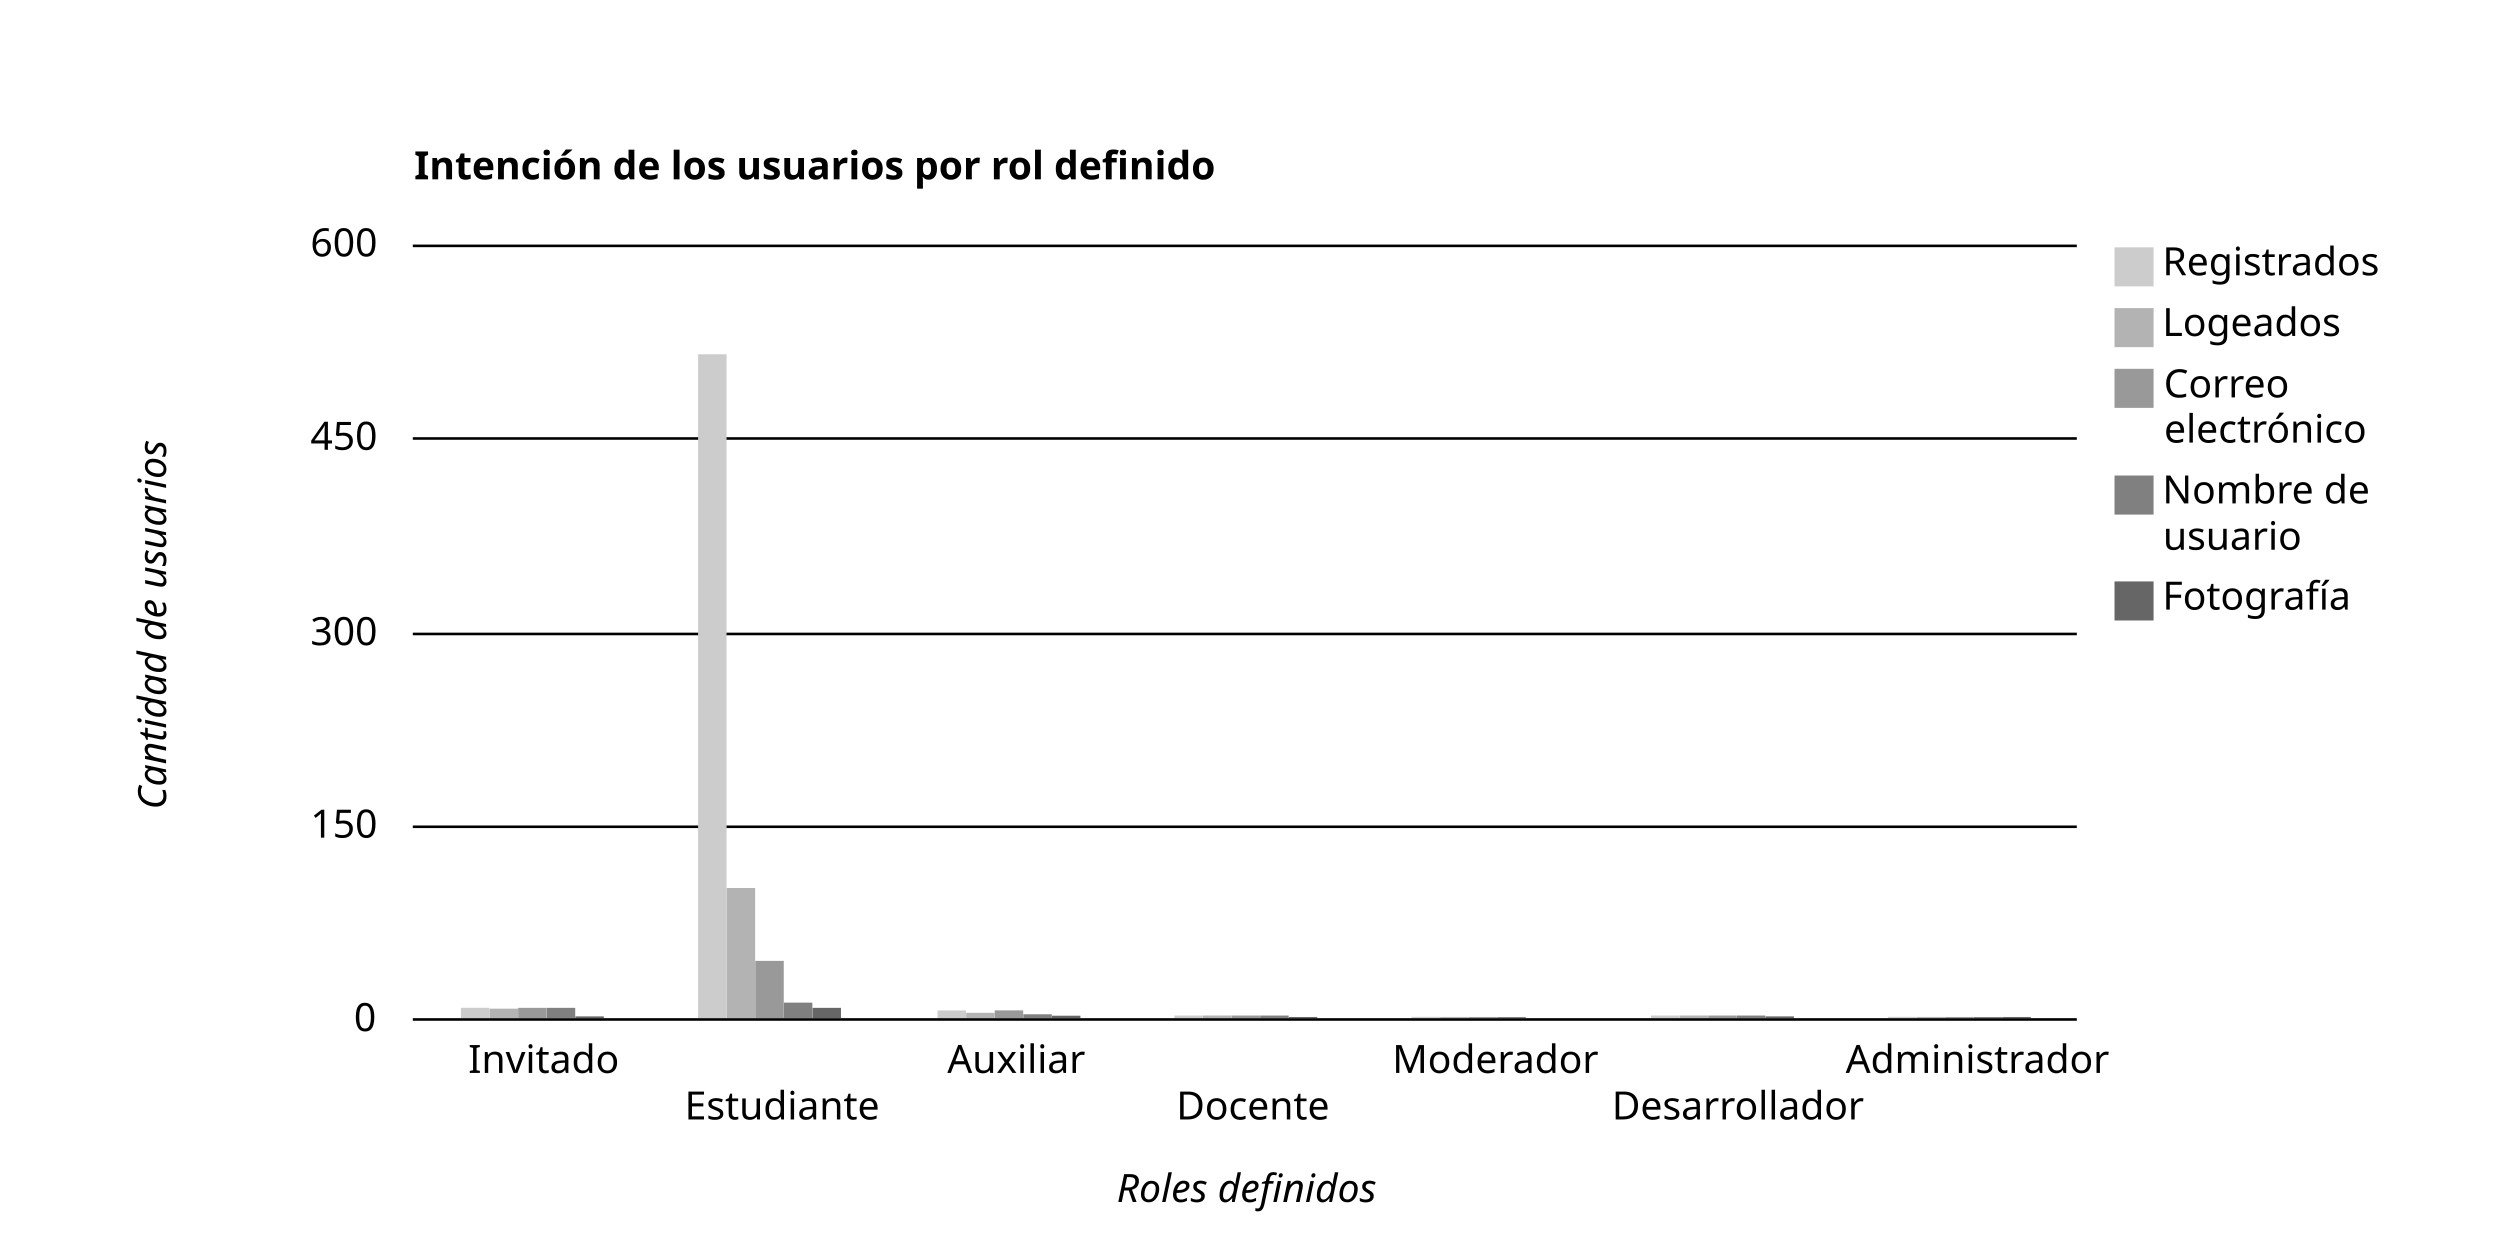
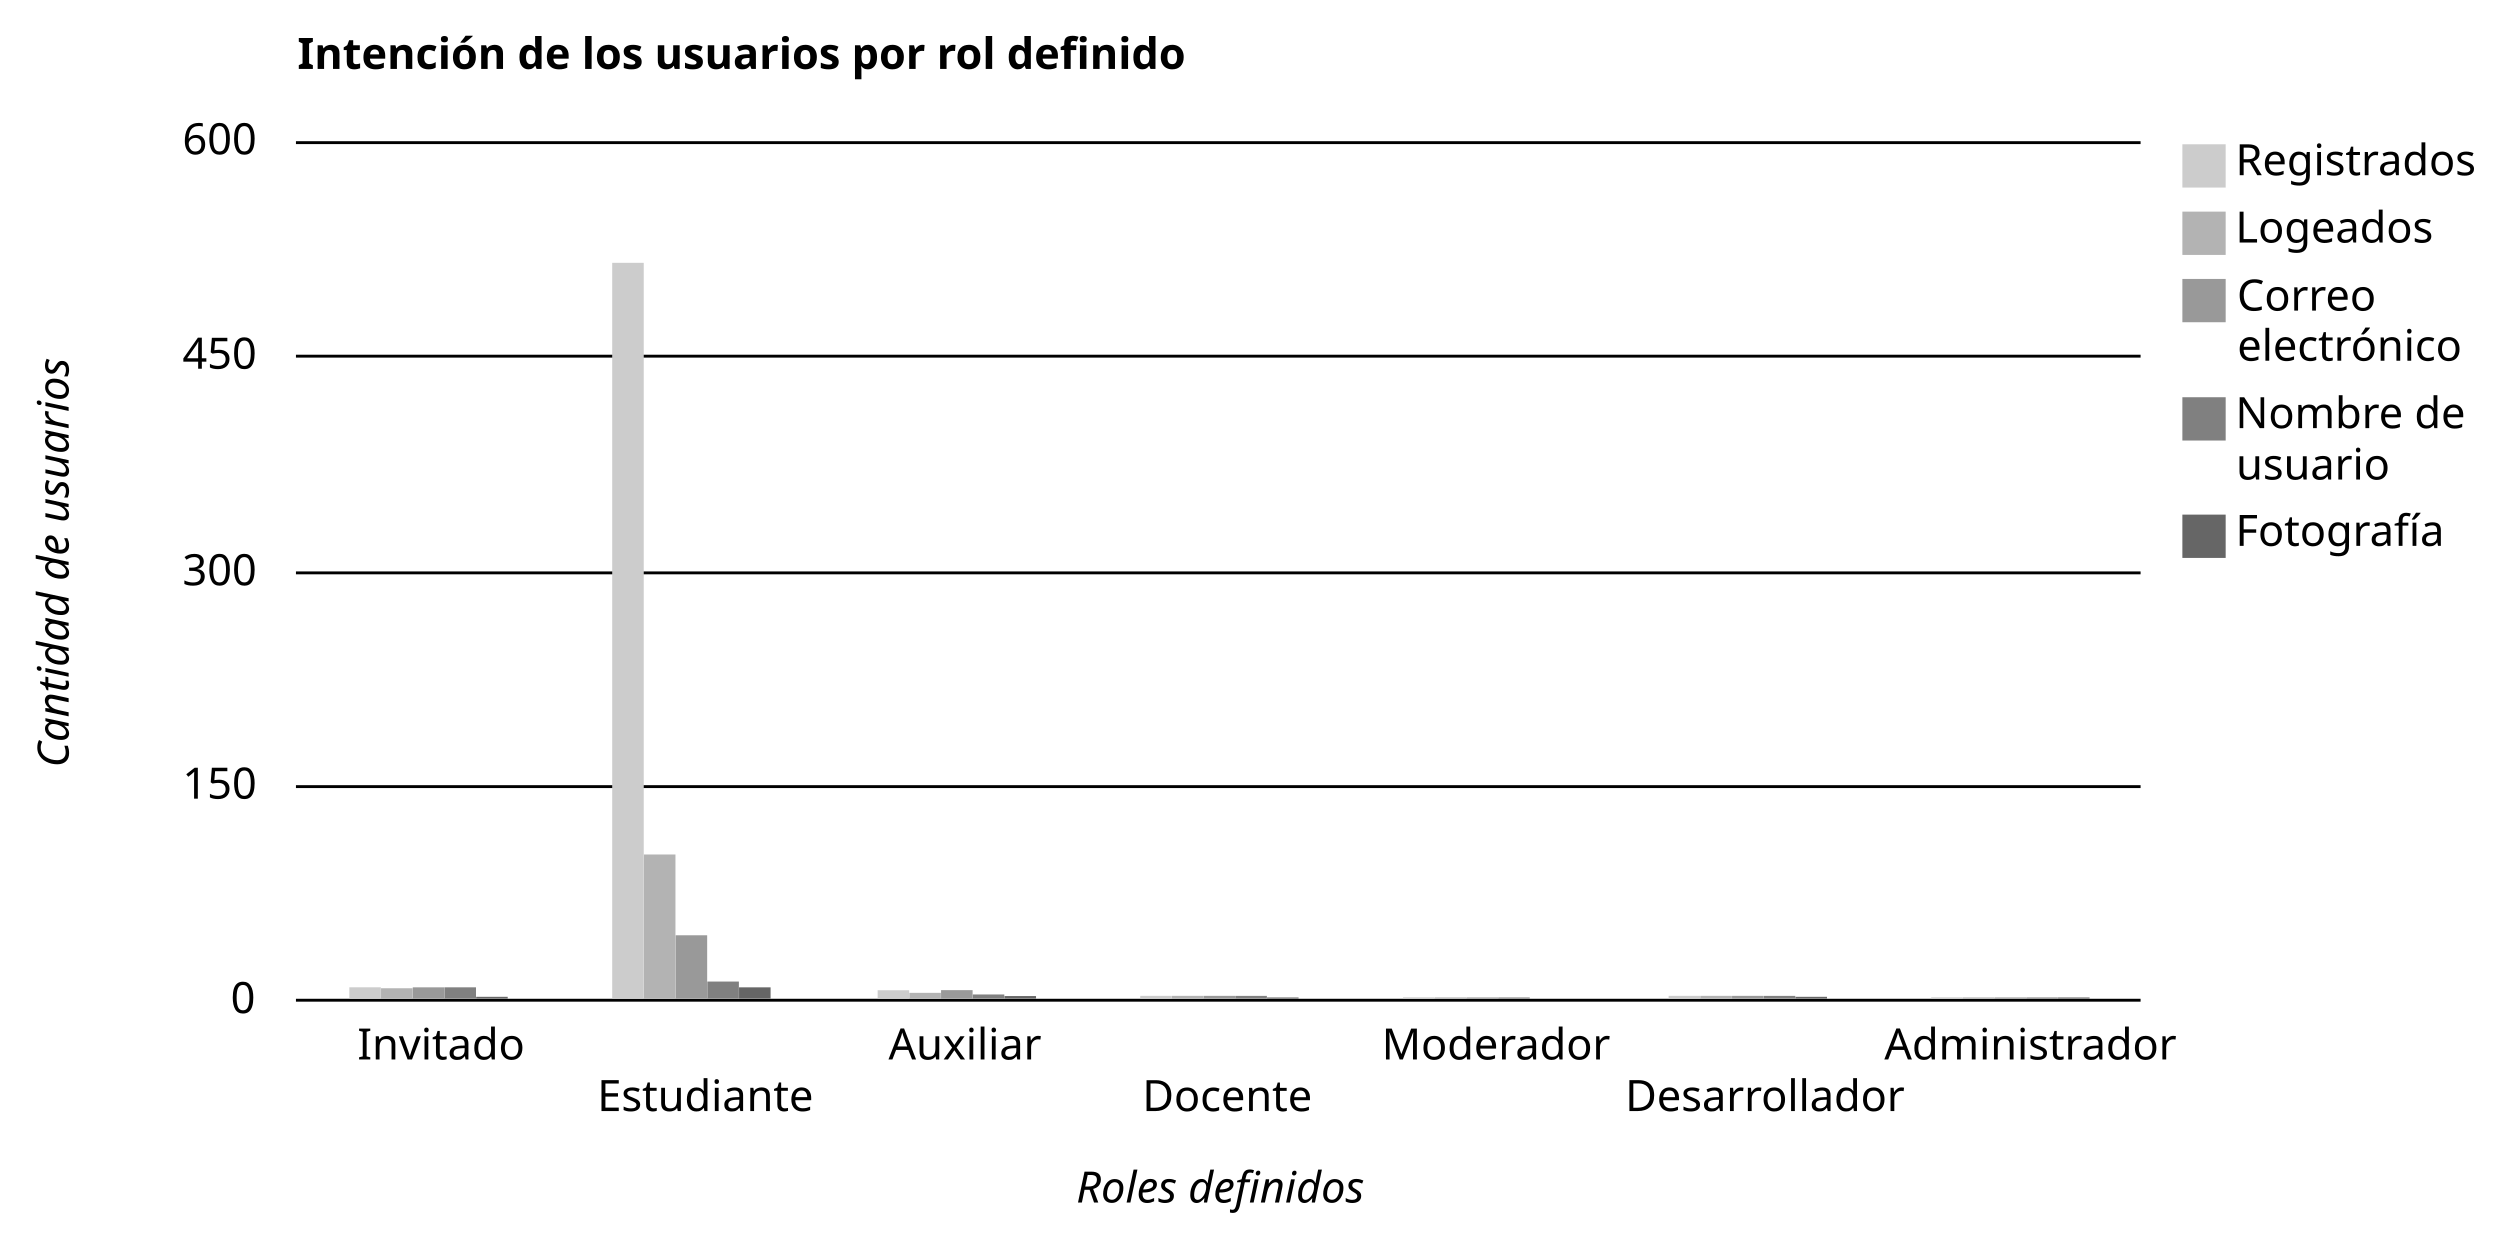
- <svg xmlns="http://www.w3.org/2000/svg" width="960" height="480" id="svg2" version="1.1">
+ <svg xmlns="http://www.w3.org/2000/svg" width="866" height="429" id="svg2" version="1.1">
  <defs id="defs4" />
-   <g id="layer2" style="display:inline">
-     <text xml:space="preserve" style="font-size:15px;font-style:italic;font-variant:normal;font-weight:normal;font-stretch:normal;text-align:start;line-height:125%;letter-spacing:0px;word-spacing:0px;writing-mode:lr-tb;text-anchor:start;fill:#000000;fill-opacity:1;stroke:none;font-family:Alte Haas Grotesk;-inkscape-font-specification:Alte Haas Grotesk Italic" x="428.81" y="461.565" id="text3095">
-       <tspan id="tspan3097" x="428.81" y="461.565">Roles definidos</tspan>
-     </text>
-     <path style="fill:none;stroke:#000000;stroke-width:1;stroke-linecap:square;stroke-linejoin:miter;stroke-miterlimit:4;stroke-opacity:1;stroke-dasharray:none;stroke-dashoffset:0" d="m 159.018,391.477 637.98,0" id="path3099" />
-     <path id="path3875" d="m 159.018,317.484 637.98,0" style="fill:none;stroke:#000000;stroke-width:1;stroke-linecap:square;stroke-linejoin:miter;stroke-miterlimit:4;stroke-opacity:1;stroke-dasharray:none;stroke-dashoffset:0" />
-     <path id="path3877" d="m 159.018,243.442 637.98,0" style="fill:none;stroke:#000000;stroke-width:1;stroke-linecap:square;stroke-linejoin:miter;stroke-miterlimit:4;stroke-opacity:1;stroke-dasharray:none;stroke-dashoffset:0" />
-     <path style="fill:none;stroke:#000000;stroke-width:1;stroke-linecap:square;stroke-linejoin:miter;stroke-miterlimit:4;stroke-opacity:1;stroke-dasharray:none;stroke-dashoffset:0" d="m 159.018,168.377 637.98,0" id="path3879" />
-     <path id="path3881" d="m 159.018,94.411 637.98,0" style="fill:none;stroke:#000000;stroke-width:1;stroke-linecap:square;stroke-linejoin:miter;stroke-miterlimit:4;stroke-opacity:1;stroke-dasharray:none;stroke-dashoffset:0" />
-     <text id="text3883" y="68.868" x="159.018" style="font-size:15px;font-style:normal;font-variant:normal;font-weight:bold;font-stretch:normal;text-align:start;line-height:125%;letter-spacing:0px;word-spacing:0px;writing-mode:lr-tb;text-anchor:start;fill:#000000;fill-opacity:1;stroke:none;font-family:Alte Haas Grotesk;-inkscape-font-specification:Alte Haas Grotesk Bold" xml:space="preserve">
-       <tspan y="68.868" x="159.018" id="tspan3885">Intención de los usuarios por rol definido</tspan>
-     </text>
-     <text id="text3887" y="63.776" x="-310.829" style="font-size:15px;font-style:italic;font-variant:normal;font-weight:normal;font-stretch:normal;text-align:start;line-height:125%;letter-spacing:0px;word-spacing:0px;writing-mode:lr-tb;text-anchor:start;fill:#000000;fill-opacity:1;stroke:none;font-family:Alte Haas Grotesk;-inkscape-font-specification:Alte Haas Grotesk Italic" xml:space="preserve" transform="matrix(0,-1,1,0,0,0)">
-       <tspan y="63.776" x="-310.829" id="tspan3889">Cantidad de usuarios</tspan>
-     </text>
-     <text id="text3891" y="412.008" x="179.795" style="font-size:15px;font-style:normal;font-variant:normal;font-weight:normal;font-stretch:normal;text-align:start;line-height:125%;letter-spacing:0px;word-spacing:0px;writing-mode:lr-tb;text-anchor:start;fill:#000000;fill-opacity:1;stroke:none;font-family:Alte Haas Grotesk;-inkscape-font-specification:Alte Haas Grotesk" xml:space="preserve">
-       <tspan y="412.008" x="179.795" id="tspan3893">Invitado</tspan>
-     </text>
-     <text xml:space="preserve" style="font-size:15px;font-style:normal;font-variant:normal;font-weight:normal;font-stretch:normal;text-align:start;line-height:125%;letter-spacing:0px;word-spacing:0px;writing-mode:lr-tb;text-anchor:start;fill:#000000;fill-opacity:1;stroke:none;font-family:Alte Haas Grotesk;-inkscape-font-specification:Alte Haas Grotesk" x="363.766" y="412.008" id="text3895">
-       <tspan id="tspan3897" x="363.766" y="412.008">Auxiliar</tspan>
-     </text>
-     <text id="text3899" y="412.008" x="534.647" style="font-size:15px;font-style:normal;font-variant:normal;font-weight:normal;font-stretch:normal;text-align:start;line-height:125%;letter-spacing:0px;word-spacing:0px;writing-mode:lr-tb;text-anchor:start;fill:#000000;fill-opacity:1;stroke:none;font-family:Alte Haas Grotesk;-inkscape-font-specification:Alte Haas Grotesk" xml:space="preserve">
-       <tspan y="412.008" x="534.647" id="tspan3901">Moderador</tspan>
-     </text>
-     <text xml:space="preserve" style="font-size:15px;font-style:normal;font-variant:normal;font-weight:normal;font-stretch:normal;text-align:start;line-height:125%;letter-spacing:0px;word-spacing:0px;writing-mode:lr-tb;text-anchor:start;fill:#000000;fill-opacity:1;stroke:none;font-family:Alte Haas Grotesk;-inkscape-font-specification:Alte Haas Grotesk" x="708.723" y="412.008" id="text3903">
-       <tspan id="tspan3905" x="708.723" y="412.008">Administrador</tspan>
-     </text>
-     <text id="text3907" y="429.866" x="262.904" style="font-size:15px;font-style:normal;font-variant:normal;font-weight:normal;font-stretch:normal;text-align:start;line-height:125%;letter-spacing:0px;word-spacing:0px;writing-mode:lr-tb;text-anchor:start;fill:#000000;fill-opacity:1;stroke:none;font-family:Alte Haas Grotesk;-inkscape-font-specification:Alte Haas Grotesk" xml:space="preserve">
-       <tspan y="429.866" x="262.904" id="tspan3909">Estudiante</tspan>
-     </text>
-     <text xml:space="preserve" style="font-size:15px;font-style:normal;font-variant:normal;font-weight:normal;font-stretch:normal;text-align:start;line-height:125%;letter-spacing:0px;word-spacing:0px;writing-mode:lr-tb;text-anchor:start;fill:#000000;fill-opacity:1;stroke:none;font-family:Alte Haas Grotesk;-inkscape-font-specification:Alte Haas Grotesk" x="451.715" y="429.881" id="text3911">
-       <tspan id="tspan3913" x="451.715" y="429.881">Docente</tspan>
-     </text>
-     <text id="text3915" y="429.866" x="618.973" style="font-size:15px;font-style:normal;font-variant:normal;font-weight:normal;font-stretch:normal;text-align:start;line-height:125%;letter-spacing:0px;word-spacing:0px;writing-mode:lr-tb;text-anchor:start;fill:#000000;fill-opacity:1;stroke:none;font-family:Alte Haas Grotesk;-inkscape-font-specification:Alte Haas Grotesk" xml:space="preserve">
-       <tspan y="429.866" x="618.973" id="tspan3917">Desarrollador</tspan>
-     </text>
-     <text xml:space="preserve" style="font-size:15px;font-style:normal;font-variant:normal;font-weight:normal;font-stretch:normal;text-align:start;line-height:125%;letter-spacing:0px;word-spacing:0px;writing-mode:lr-tb;text-anchor:start;fill:#000000;fill-opacity:1;stroke:none;font-family:Alte Haas Grotesk;-inkscape-font-specification:Alte Haas Grotesk" x="135.897" y="395.937" id="text3957">
-       <tspan id="tspan3959" x="135.897" y="395.937">0</tspan>
-     </text>
-     <text id="text3961" y="321.651" x="119.198" style="font-size:15px;font-style:normal;font-variant:normal;font-weight:normal;font-stretch:normal;text-align:start;line-height:125%;letter-spacing:0px;word-spacing:0px;writing-mode:lr-tb;text-anchor:start;fill:#000000;fill-opacity:1;stroke:none;font-family:Alte Haas Grotesk;-inkscape-font-specification:Alte Haas Grotesk" xml:space="preserve">
-       <tspan y="321.651" x="119.198" id="tspan3963">150</tspan>
-     </text>
-     <text xml:space="preserve" style="font-size:15px;font-style:normal;font-variant:normal;font-weight:normal;font-stretch:normal;text-align:start;line-height:125%;letter-spacing:0px;word-spacing:0px;writing-mode:lr-tb;text-anchor:start;fill:#000000;fill-opacity:1;stroke:none;font-family:Alte Haas Grotesk;-inkscape-font-specification:Alte Haas Grotesk" x="119.198" y="247.723" id="text3965">
-       <tspan id="tspan3967" x="119.198" y="247.723">300</tspan>
-     </text>
-     <text id="text3969" y="172.723" x="119.198" style="font-size:15px;font-style:normal;font-variant:normal;font-weight:normal;font-stretch:normal;text-align:start;line-height:125%;letter-spacing:0px;word-spacing:0px;writing-mode:lr-tb;text-anchor:start;fill:#000000;fill-opacity:1;stroke:none;font-family:Alte Haas Grotesk;-inkscape-font-specification:Alte Haas Grotesk" xml:space="preserve">
-       <tspan y="172.723" x="119.198" id="tspan3971">450</tspan>
-     </text>
-     <text xml:space="preserve" style="font-size:15px;font-style:normal;font-variant:normal;font-weight:normal;font-stretch:normal;text-align:start;line-height:125%;letter-spacing:0px;word-spacing:0px;writing-mode:lr-tb;text-anchor:start;fill:#000000;fill-opacity:1;stroke:none;font-family:Alte Haas Grotesk;-inkscape-font-specification:Alte Haas Grotesk" x="119.198" y="98.437" id="text3973">
-       <tspan id="tspan3975" x="119.198" y="98.437">600</tspan>
-     </text>
-     <text xml:space="preserve" style="font-size:15px;font-style:normal;font-variant:normal;font-weight:normal;font-stretch:normal;text-align:start;line-height:125%;letter-spacing:0px;word-spacing:0px;writing-mode:lr-tb;text-anchor:start;fill:#000000;fill-opacity:1;stroke:none;font-family:Alte Haas Grotesk;-inkscape-font-specification:Alte Haas Grotesk" x="830.386" y="105.701" id="text3977">
-       <tspan id="tspan3979" x="830.386" y="105.701">Registrados</tspan>
-     </text>
-     <text id="text3981" y="129.017" x="830.356" style="font-size:15px;font-style:normal;font-variant:normal;font-weight:normal;font-stretch:normal;text-align:start;line-height:125%;letter-spacing:0px;word-spacing:0px;writing-mode:lr-tb;text-anchor:start;fill:#000000;fill-opacity:1;stroke:none;font-family:Alte Haas Grotesk;-inkscape-font-specification:Alte Haas Grotesk" xml:space="preserve">
-       <tspan y="129.017" x="830.356" id="tspan3983">Logeados</tspan>
-     </text>
-     <text xml:space="preserve" style="font-size:15px;font-style:normal;font-variant:normal;font-weight:normal;font-stretch:normal;text-align:start;line-height:125%;letter-spacing:0px;word-spacing:0px;writing-mode:lr-tb;text-anchor:start;fill:#000000;fill-opacity:1;stroke:none;font-family:Alte Haas Grotesk;-inkscape-font-specification:Alte Haas Grotesk" x="830.896" y="152.589" id="text3985">
-       <tspan id="tspan3987" x="830.896" y="152.589">Correo</tspan>
-     </text>
-     <text id="text3989" y="193.311" x="830.371" style="font-size:15px;font-style:normal;font-variant:normal;font-weight:normal;font-stretch:normal;text-align:start;line-height:125%;letter-spacing:0px;word-spacing:0px;writing-mode:lr-tb;text-anchor:start;fill:#000000;fill-opacity:1;stroke:none;font-family:Alte Haas Grotesk;-inkscape-font-specification:Alte Haas Grotesk" xml:space="preserve">
-       <tspan y="193.311" x="830.371" id="tspan3991">Nombre de</tspan>
-     </text>
-     <text xml:space="preserve" style="font-size:15px;font-style:normal;font-variant:normal;font-weight:normal;font-stretch:normal;text-align:start;line-height:125%;letter-spacing:0px;word-spacing:0px;writing-mode:lr-tb;text-anchor:start;fill:#000000;fill-opacity:1;stroke:none;font-family:Alte Haas Grotesk;-inkscape-font-specification:Alte Haas Grotesk" x="831.001" y="169.95" id="text3993">
-       <tspan id="tspan3995" x="831.001" y="169.95">electrónico</tspan>
-     </text>
-     <text id="text3997" y="211.102" x="830.581" style="font-size:15px;font-style:normal;font-variant:normal;font-weight:normal;font-stretch:normal;text-align:start;line-height:125%;letter-spacing:0px;word-spacing:0px;writing-mode:lr-tb;text-anchor:start;fill:#000000;fill-opacity:1;stroke:none;font-family:Alte Haas Grotesk;-inkscape-font-specification:Alte Haas Grotesk" xml:space="preserve">
-       <tspan y="211.102" x="830.581" id="tspan3999">usuario</tspan>
-     </text>
-     <text xml:space="preserve" style="font-size:15px;font-style:normal;font-variant:normal;font-weight:normal;font-stretch:normal;text-align:start;line-height:125%;letter-spacing:0px;word-spacing:0px;writing-mode:lr-tb;text-anchor:start;fill:#000000;fill-opacity:1;stroke:none;font-family:Alte Haas Grotesk;-inkscape-font-specification:Alte Haas Grotesk" x="830.386" y="234.094" id="text4001">
-       <tspan id="tspan4003" x="830.386" y="234.094">Fotografía</tspan>
-     </text>
-     <rect style="fill:#cccccc;fill-opacity:1;fill-rule:evenodd;stroke:none" id="rect4005" width="15" height="15" x="811.973" y="94.976" />
-     <rect y="118.307" x="811.973" height="15" width="15" id="rect4007" style="fill:#b3b3b3;fill-opacity:1;fill-rule:evenodd;stroke:none" />
-     <rect style="fill:#999999;fill-opacity:1;fill-rule:evenodd;stroke:none" id="rect4009" width="15" height="15" x="811.973" y="141.624" />
-     <rect y="182.601" x="811.973" height="15" width="15" id="rect4011" style="fill:#808080;fill-opacity:1;fill-rule:evenodd;stroke:none" />
-     <rect style="fill:#666666;fill-opacity:1;fill-rule:evenodd;stroke:none" id="rect4013" width="15" height="15" x="811.973" y="223.264" />
-     <rect style="fill:#cccccc;fill-opacity:1;fill-rule:evenodd;stroke:none" id="rect4034" width="10.925" height="254.874" x="268.069" y="136.043" />
-     <rect y="340.996" x="279.054" height="49.921" width="10.925" id="rect4036" style="fill:#b3b3b3;fill-opacity:1;fill-rule:evenodd;stroke:none" />
-     <rect style="fill:#999999;fill-opacity:1;fill-rule:evenodd;stroke:none" id="rect4038" width="10.925" height="21.937" x="290.038" y="368.981" />
-     <rect y="385.011" x="301.022" height="5.906" width="10.925" id="rect4040" style="fill:#808080;fill-opacity:1;fill-rule:evenodd;stroke:none" />
-     <rect style="fill:#666666;fill-opacity:1;fill-rule:evenodd;stroke:none" id="rect4042" width="10.925" height="3.902" x="312.007" y="387.015" />
-     <rect y="387" x="177.007" height="3.917" width="10.925" id="rect4063" style="fill:#cccccc;fill-opacity:1;fill-rule:evenodd;stroke:none" />
-     <rect style="fill:#b3b3b3;fill-opacity:1;fill-rule:evenodd;stroke:none" id="rect4065" width="10.925" height="3.587" x="187.991" y="387.33" />
-     <rect y="387.012" x="198.975" height="3.905" width="10.925" id="rect4067" style="fill:#999999;fill-opacity:1;fill-rule:evenodd;stroke:none" />
-     <rect style="fill:#808080;fill-opacity:1;fill-rule:evenodd;stroke:none" id="rect4069" width="10.925" height="3.906" x="209.96" y="387.011" />
-     <rect y="390.296" x="220.944" height="0.621" width="10.925" id="rect4071" style="fill:#666666;fill-opacity:1;fill-rule:evenodd;stroke:none" />
-     <rect style="fill:#cccccc;fill-opacity:1;fill-rule:evenodd;stroke:none" id="rect4141" width="10.925" height="2.9" x="360.015" y="388.017" />
-     <rect y="388.921" x="370.999" height="1.996" width="10.925" id="rect4143" style="fill:#b3b3b3;fill-opacity:1;fill-rule:evenodd;stroke:none" />
-     <rect style="fill:#999999;fill-opacity:1;fill-rule:evenodd;stroke:none" id="rect4145" width="10.925" height="2.933" x="381.984" y="387.984" />
-     <rect y="389.486" x="392.968" height="1.431" width="10.925" id="rect4147" style="fill:#808080;fill-opacity:1;fill-rule:evenodd;stroke:none" />
-     <rect style="fill:#666666;fill-opacity:1;fill-rule:evenodd;stroke:none" id="rect4149" width="10.925" height="0.886" x="403.953" y="390.031" />
-     <rect y="389.961" x="450.967" height="0.956" width="10.925" id="rect4151" style="fill:#cccccc;fill-opacity:1;fill-rule:evenodd;stroke:none" />
-     <rect style="fill:#b3b3b3;fill-opacity:1;fill-rule:evenodd;stroke:none" id="rect4153" width="10.925" height="0.957" x="461.951" y="389.96" />
-     <rect y="389.964" x="472.935" height="0.954" width="10.925" id="rect4155" style="fill:#999999;fill-opacity:1;fill-rule:evenodd;stroke:none" />
-     <rect style="fill:#808080;fill-opacity:1;fill-rule:evenodd;stroke:none" id="rect4157" width="10.925" height="0.945" x="483.92" y="389.972" />
-     <rect y="390.526" x="494.904" height="0.392" width="10.925" id="rect4159" style="fill:#666666;fill-opacity:1;fill-rule:evenodd;stroke:none" />
-     <rect style="fill:#cccccc;fill-opacity:1;fill-rule:evenodd;stroke:none" id="rect4161" width="10.925" height="0.437" x="542.023" y="390.481" />
-     <rect y="390.501" x="553.007" height="0.416" width="10.925" id="rect4163" style="fill:#b3b3b3;fill-opacity:1;fill-rule:evenodd;stroke:none" />
-     <rect style="fill:#999999;fill-opacity:1;fill-rule:evenodd;stroke:none" id="rect4165" width="10.925" height="0.401" x="563.991" y="390.516" />
-     <rect y="390.522" x="574.976" height="0.395" width="10.925" id="rect4167" style="fill:#808080;fill-opacity:1;fill-rule:evenodd;stroke:none" />
-     <rect style="fill:#cccccc;fill-opacity:1;fill-rule:evenodd;stroke:none" id="rect4171" width="10.925" height="0.956" x="634.013" y="389.961" />
-     <rect y="389.96" x="644.997" height="0.957" width="10.925" id="rect4173" style="fill:#b3b3b3;fill-opacity:1;fill-rule:evenodd;stroke:none" />
-     <rect style="fill:#999999;fill-opacity:1;fill-rule:evenodd;stroke:none" id="rect4175" width="10.925" height="0.954" x="655.981" y="389.964" />
-     <rect y="389.972" x="666.966" height="0.945" width="10.925" id="rect4177" style="fill:#808080;fill-opacity:1;fill-rule:evenodd;stroke:none" />
-     <rect style="fill:#666666;fill-opacity:1;fill-rule:evenodd;stroke:none" id="rect4179" width="10.925" height="0.624" x="677.95" y="390.294" />
-     <rect y="390.481" x="724.96" height="0.437" width="10.925" id="rect4181" style="fill:#cccccc;fill-opacity:1;fill-rule:evenodd;stroke:none" />
-     <rect style="fill:#b3b3b3;fill-opacity:1;fill-rule:evenodd;stroke:none" id="rect4183" width="10.925" height="0.416" x="735.945" y="390.501" />
-     <rect y="390.516" x="746.929" height="0.401" width="10.925" id="rect4185" style="fill:#999999;fill-opacity:1;fill-rule:evenodd;stroke:none" />
-     <rect style="fill:#808080;fill-opacity:1;fill-rule:evenodd;stroke:none" id="rect4187" width="10.925" height="0.395" x="757.913" y="390.522" />
-     <rect y="390.522" x="768.904" height="0.395" width="10.925" id="rect4189" style="fill:#666666;fill-opacity:1;fill-rule:evenodd;stroke:none" />
+   <g id="layer2" style="display:inline" transform="translate(0,-51)">
+     <g id="g3072" transform="translate(-56,6)">
+       <text id="text3095" y="461.565" x="428.81" style="font-size:15px;font-style:italic;font-variant:normal;font-weight:normal;font-stretch:normal;text-align:start;line-height:125%;letter-spacing:0px;word-spacing:0px;writing-mode:lr-tb;text-anchor:start;fill:#000000;fill-opacity:1;stroke:none;font-family:Alte Haas Grotesk;-inkscape-font-specification:Alte Haas Grotesk Italic" xml:space="preserve">
+         <tspan y="461.565" x="428.81" id="tspan3097">Roles definidos</tspan>
+       </text>
+       <path id="path3099" d="m 159.018,391.477 637.98,0" style="fill:none;stroke:#000000;stroke-width:1;stroke-linecap:square;stroke-linejoin:miter;stroke-miterlimit:4;stroke-opacity:1;stroke-dasharray:none;stroke-dashoffset:0" />
+       <path style="fill:none;stroke:#000000;stroke-width:1;stroke-linecap:square;stroke-linejoin:miter;stroke-miterlimit:4;stroke-opacity:1;stroke-dasharray:none;stroke-dashoffset:0" d="m 159.018,317.484 637.98,0" id="path3875" />
+       <path style="fill:none;stroke:#000000;stroke-width:1;stroke-linecap:square;stroke-linejoin:miter;stroke-miterlimit:4;stroke-opacity:1;stroke-dasharray:none;stroke-dashoffset:0" d="m 159.018,243.442 637.98,0" id="path3877" />
+       <path id="path3879" d="m 159.018,168.377 637.98,0" style="fill:none;stroke:#000000;stroke-width:1;stroke-linecap:square;stroke-linejoin:miter;stroke-miterlimit:4;stroke-opacity:1;stroke-dasharray:none;stroke-dashoffset:0" />
+       <path style="fill:none;stroke:#000000;stroke-width:1;stroke-linecap:square;stroke-linejoin:miter;stroke-miterlimit:4;stroke-opacity:1;stroke-dasharray:none;stroke-dashoffset:0" d="m 159.018,94.411 637.98,0" id="path3881" />
+       <text xml:space="preserve" style="font-size:15px;font-style:normal;font-variant:normal;font-weight:bold;font-stretch:normal;text-align:start;line-height:125%;letter-spacing:0px;word-spacing:0px;writing-mode:lr-tb;text-anchor:start;fill:#000000;fill-opacity:1;stroke:none;font-family:Alte Haas Grotesk;-inkscape-font-specification:Alte Haas Grotesk Bold" x="159.018" y="68.868" id="text3883">
+         <tspan id="tspan3885" x="159.018" y="68.868">Intención de los usuarios por rol definido</tspan>
+       </text>
+       <text transform="matrix(0,-1,1,0,0,0)" xml:space="preserve" style="font-size:15px;font-style:italic;font-variant:normal;font-weight:normal;font-stretch:normal;text-align:start;line-height:125%;letter-spacing:0px;word-spacing:0px;writing-mode:lr-tb;text-anchor:start;fill:#000000;fill-opacity:1;stroke:none;font-family:Alte Haas Grotesk;-inkscape-font-specification:Alte Haas Grotesk Italic" x="-310.829" y="79.776" id="text3887">
+         <tspan id="tspan3889" x="-310.829" y="79.776">Cantidad de usuarios</tspan>
+       </text>
+       <text xml:space="preserve" style="font-size:15px;font-style:normal;font-variant:normal;font-weight:normal;font-stretch:normal;text-align:start;line-height:125%;letter-spacing:0px;word-spacing:0px;writing-mode:lr-tb;text-anchor:start;fill:#000000;fill-opacity:1;stroke:none;font-family:Alte Haas Grotesk;-inkscape-font-specification:Alte Haas Grotesk" x="179.795" y="412.008" id="text3891">
+         <tspan id="tspan3893" x="179.795" y="412.008">Invitado</tspan>
+       </text>
+       <text id="text3895" y="412.008" x="363.766" style="font-size:15px;font-style:normal;font-variant:normal;font-weight:normal;font-stretch:normal;text-align:start;line-height:125%;letter-spacing:0px;word-spacing:0px;writing-mode:lr-tb;text-anchor:start;fill:#000000;fill-opacity:1;stroke:none;font-family:Alte Haas Grotesk;-inkscape-font-specification:Alte Haas Grotesk" xml:space="preserve">
+         <tspan y="412.008" x="363.766" id="tspan3897">Auxiliar</tspan>
+       </text>
+       <text xml:space="preserve" style="font-size:15px;font-style:normal;font-variant:normal;font-weight:normal;font-stretch:normal;text-align:start;line-height:125%;letter-spacing:0px;word-spacing:0px;writing-mode:lr-tb;text-anchor:start;fill:#000000;fill-opacity:1;stroke:none;font-family:Alte Haas Grotesk;-inkscape-font-specification:Alte Haas Grotesk" x="534.647" y="412.008" id="text3899">
+         <tspan id="tspan3901" x="534.647" y="412.008">Moderador</tspan>
+       </text>
+       <text id="text3903" y="412.008" x="708.723" style="font-size:15px;font-style:normal;font-variant:normal;font-weight:normal;font-stretch:normal;text-align:start;line-height:125%;letter-spacing:0px;word-spacing:0px;writing-mode:lr-tb;text-anchor:start;fill:#000000;fill-opacity:1;stroke:none;font-family:Alte Haas Grotesk;-inkscape-font-specification:Alte Haas Grotesk" xml:space="preserve">
+         <tspan y="412.008" x="708.723" id="tspan3905">Administrador</tspan>
+       </text>
+       <text xml:space="preserve" style="font-size:15px;font-style:normal;font-variant:normal;font-weight:normal;font-stretch:normal;text-align:start;line-height:125%;letter-spacing:0px;word-spacing:0px;writing-mode:lr-tb;text-anchor:start;fill:#000000;fill-opacity:1;stroke:none;font-family:Alte Haas Grotesk;-inkscape-font-specification:Alte Haas Grotesk" x="262.904" y="429.866" id="text3907">
+         <tspan id="tspan3909" x="262.904" y="429.866">Estudiante</tspan>
+       </text>
+       <text id="text3911" y="429.881" x="451.715" style="font-size:15px;font-style:normal;font-variant:normal;font-weight:normal;font-stretch:normal;text-align:start;line-height:125%;letter-spacing:0px;word-spacing:0px;writing-mode:lr-tb;text-anchor:start;fill:#000000;fill-opacity:1;stroke:none;font-family:Alte Haas Grotesk;-inkscape-font-specification:Alte Haas Grotesk" xml:space="preserve">
+         <tspan y="429.881" x="451.715" id="tspan3913">Docente</tspan>
+       </text>
+       <text xml:space="preserve" style="font-size:15px;font-style:normal;font-variant:normal;font-weight:normal;font-stretch:normal;text-align:start;line-height:125%;letter-spacing:0px;word-spacing:0px;writing-mode:lr-tb;text-anchor:start;fill:#000000;fill-opacity:1;stroke:none;font-family:Alte Haas Grotesk;-inkscape-font-specification:Alte Haas Grotesk" x="618.973" y="429.866" id="text3915">
+         <tspan id="tspan3917" x="618.973" y="429.866">Desarrollador</tspan>
+       </text>
+       <text id="text3957" y="395.937" x="135.897" style="font-size:15px;font-style:normal;font-variant:normal;font-weight:normal;font-stretch:normal;text-align:start;line-height:125%;letter-spacing:0px;word-spacing:0px;writing-mode:lr-tb;text-anchor:start;fill:#000000;fill-opacity:1;stroke:none;font-family:Alte Haas Grotesk;-inkscape-font-specification:Alte Haas Grotesk" xml:space="preserve">
+         <tspan y="395.937" x="135.897" id="tspan3959">0</tspan>
+       </text>
+       <text xml:space="preserve" style="font-size:15px;font-style:normal;font-variant:normal;font-weight:normal;font-stretch:normal;text-align:start;line-height:125%;letter-spacing:0px;word-spacing:0px;writing-mode:lr-tb;text-anchor:start;fill:#000000;fill-opacity:1;stroke:none;font-family:Alte Haas Grotesk;-inkscape-font-specification:Alte Haas Grotesk" x="119.198" y="321.651" id="text3961">
+         <tspan id="tspan3963" x="119.198" y="321.651">150</tspan>
+       </text>
+       <text id="text3965" y="247.723" x="119.198" style="font-size:15px;font-style:normal;font-variant:normal;font-weight:normal;font-stretch:normal;text-align:start;line-height:125%;letter-spacing:0px;word-spacing:0px;writing-mode:lr-tb;text-anchor:start;fill:#000000;fill-opacity:1;stroke:none;font-family:Alte Haas Grotesk;-inkscape-font-specification:Alte Haas Grotesk" xml:space="preserve">
+         <tspan y="247.723" x="119.198" id="tspan3967">300</tspan>
+       </text>
+       <text xml:space="preserve" style="font-size:15px;font-style:normal;font-variant:normal;font-weight:normal;font-stretch:normal;text-align:start;line-height:125%;letter-spacing:0px;word-spacing:0px;writing-mode:lr-tb;text-anchor:start;fill:#000000;fill-opacity:1;stroke:none;font-family:Alte Haas Grotesk;-inkscape-font-specification:Alte Haas Grotesk" x="119.198" y="172.723" id="text3969">
+         <tspan id="tspan3971" x="119.198" y="172.723">450</tspan>
+       </text>
+       <text id="text3973" y="98.437" x="119.198" style="font-size:15px;font-style:normal;font-variant:normal;font-weight:normal;font-stretch:normal;text-align:start;line-height:125%;letter-spacing:0px;word-spacing:0px;writing-mode:lr-tb;text-anchor:start;fill:#000000;fill-opacity:1;stroke:none;font-family:Alte Haas Grotesk;-inkscape-font-specification:Alte Haas Grotesk" xml:space="preserve">
+         <tspan y="98.437" x="119.198" id="tspan3975">600</tspan>
+       </text>
+       <text id="text3977" y="105.701" x="830.386" style="font-size:15px;font-style:normal;font-variant:normal;font-weight:normal;font-stretch:normal;text-align:start;line-height:125%;letter-spacing:0px;word-spacing:0px;writing-mode:lr-tb;text-anchor:start;fill:#000000;fill-opacity:1;stroke:none;font-family:Alte Haas Grotesk;-inkscape-font-specification:Alte Haas Grotesk" xml:space="preserve">
+         <tspan y="105.701" x="830.386" id="tspan3979">Registrados</tspan>
+       </text>
+       <text xml:space="preserve" style="font-size:15px;font-style:normal;font-variant:normal;font-weight:normal;font-stretch:normal;text-align:start;line-height:125%;letter-spacing:0px;word-spacing:0px;writing-mode:lr-tb;text-anchor:start;fill:#000000;fill-opacity:1;stroke:none;font-family:Alte Haas Grotesk;-inkscape-font-specification:Alte Haas Grotesk" x="830.356" y="129.017" id="text3981">
+         <tspan id="tspan3983" x="830.356" y="129.017">Logeados</tspan>
+       </text>
+       <text id="text3985" y="152.589" x="830.896" style="font-size:15px;font-style:normal;font-variant:normal;font-weight:normal;font-stretch:normal;text-align:start;line-height:125%;letter-spacing:0px;word-spacing:0px;writing-mode:lr-tb;text-anchor:start;fill:#000000;fill-opacity:1;stroke:none;font-family:Alte Haas Grotesk;-inkscape-font-specification:Alte Haas Grotesk" xml:space="preserve">
+         <tspan y="152.589" x="830.896" id="tspan3987">Correo</tspan>
+       </text>
+       <text xml:space="preserve" style="font-size:15px;font-style:normal;font-variant:normal;font-weight:normal;font-stretch:normal;text-align:start;line-height:125%;letter-spacing:0px;word-spacing:0px;writing-mode:lr-tb;text-anchor:start;fill:#000000;fill-opacity:1;stroke:none;font-family:Alte Haas Grotesk;-inkscape-font-specification:Alte Haas Grotesk" x="830.371" y="193.311" id="text3989">
+         <tspan id="tspan3991" x="830.371" y="193.311">Nombre de</tspan>
+       </text>
+       <text id="text3993" y="169.95" x="831.001" style="font-size:15px;font-style:normal;font-variant:normal;font-weight:normal;font-stretch:normal;text-align:start;line-height:125%;letter-spacing:0px;word-spacing:0px;writing-mode:lr-tb;text-anchor:start;fill:#000000;fill-opacity:1;stroke:none;font-family:Alte Haas Grotesk;-inkscape-font-specification:Alte Haas Grotesk" xml:space="preserve">
+         <tspan y="169.95" x="831.001" id="tspan3995">electrónico</tspan>
+       </text>
+       <text xml:space="preserve" style="font-size:15px;font-style:normal;font-variant:normal;font-weight:normal;font-stretch:normal;text-align:start;line-height:125%;letter-spacing:0px;word-spacing:0px;writing-mode:lr-tb;text-anchor:start;fill:#000000;fill-opacity:1;stroke:none;font-family:Alte Haas Grotesk;-inkscape-font-specification:Alte Haas Grotesk" x="830.581" y="211.102" id="text3997">
+         <tspan id="tspan3999" x="830.581" y="211.102">usuario</tspan>
+       </text>
+       <text id="text4001" y="234.094" x="830.386" style="font-size:15px;font-style:normal;font-variant:normal;font-weight:normal;font-stretch:normal;text-align:start;line-height:125%;letter-spacing:0px;word-spacing:0px;writing-mode:lr-tb;text-anchor:start;fill:#000000;fill-opacity:1;stroke:none;font-family:Alte Haas Grotesk;-inkscape-font-specification:Alte Haas Grotesk" xml:space="preserve">
+         <tspan y="234.094" x="830.386" id="tspan4003">Fotografía</tspan>
+       </text>
+       <rect y="94.976" x="811.973" height="15" width="15" id="rect4005" style="fill:#cccccc;fill-opacity:1;fill-rule:evenodd;stroke:none" />
+       <rect style="fill:#b3b3b3;fill-opacity:1;fill-rule:evenodd;stroke:none" id="rect4007" width="15" height="15" x="811.973" y="118.307" />
+       <rect y="141.624" x="811.973" height="15" width="15" id="rect4009" style="fill:#999999;fill-opacity:1;fill-rule:evenodd;stroke:none" />
+       <rect style="fill:#808080;fill-opacity:1;fill-rule:evenodd;stroke:none" id="rect4011" width="15" height="15" x="811.973" y="182.601" />
+       <rect y="223.264" x="811.973" height="15" width="15" id="rect4013" style="fill:#666666;fill-opacity:1;fill-rule:evenodd;stroke:none" />
+       <rect y="136.043" x="268.069" height="254.874" width="10.925" id="rect4034" style="fill:#cccccc;fill-opacity:1;fill-rule:evenodd;stroke:none" />
+       <rect style="fill:#b3b3b3;fill-opacity:1;fill-rule:evenodd;stroke:none" id="rect4036" width="10.925" height="49.921" x="279.054" y="340.996" />
+       <rect y="368.981" x="290.038" height="21.937" width="10.925" id="rect4038" style="fill:#999999;fill-opacity:1;fill-rule:evenodd;stroke:none" />
+       <rect style="fill:#808080;fill-opacity:1;fill-rule:evenodd;stroke:none" id="rect4040" width="10.925" height="5.906" x="301.022" y="385.011" />
+       <rect y="387.015" x="312.007" height="3.902" width="10.925" id="rect4042" style="fill:#666666;fill-opacity:1;fill-rule:evenodd;stroke:none" />
+       <rect style="fill:#cccccc;fill-opacity:1;fill-rule:evenodd;stroke:none" id="rect4063" width="10.925" height="3.917" x="177.007" y="387" />
+       <rect y="387.33" x="187.991" height="3.587" width="10.925" id="rect4065" style="fill:#b3b3b3;fill-opacity:1;fill-rule:evenodd;stroke:none" />
+       <rect style="fill:#999999;fill-opacity:1;fill-rule:evenodd;stroke:none" id="rect4067" width="10.925" height="3.905" x="198.975" y="387.012" />
+       <rect y="387.011" x="209.96" height="3.906" width="10.925" id="rect4069" style="fill:#808080;fill-opacity:1;fill-rule:evenodd;stroke:none" />
+       <rect style="fill:#666666;fill-opacity:1;fill-rule:evenodd;stroke:none" id="rect4071" width="10.925" height="0.621" x="220.944" y="390.296" />
+       <rect y="388.017" x="360.015" height="2.9" width="10.925" id="rect4141" style="fill:#cccccc;fill-opacity:1;fill-rule:evenodd;stroke:none" />
+       <rect style="fill:#b3b3b3;fill-opacity:1;fill-rule:evenodd;stroke:none" id="rect4143" width="10.925" height="1.996" x="370.999" y="388.921" />
+       <rect y="387.984" x="381.984" height="2.933" width="10.925" id="rect4145" style="fill:#999999;fill-opacity:1;fill-rule:evenodd;stroke:none" />
+       <rect style="fill:#808080;fill-opacity:1;fill-rule:evenodd;stroke:none" id="rect4147" width="10.925" height="1.431" x="392.968" y="389.486" />
+       <rect y="390.031" x="403.953" height="0.886" width="10.925" id="rect4149" style="fill:#666666;fill-opacity:1;fill-rule:evenodd;stroke:none" />
+       <rect style="fill:#cccccc;fill-opacity:1;fill-rule:evenodd;stroke:none" id="rect4151" width="10.925" height="0.956" x="450.967" y="389.961" />
+       <rect y="389.96" x="461.951" height="0.957" width="10.925" id="rect4153" style="fill:#b3b3b3;fill-opacity:1;fill-rule:evenodd;stroke:none" />
+       <rect style="fill:#999999;fill-opacity:1;fill-rule:evenodd;stroke:none" id="rect4155" width="10.925" height="0.954" x="472.935" y="389.964" />
+       <rect y="389.972" x="483.92" height="0.945" width="10.925" id="rect4157" style="fill:#808080;fill-opacity:1;fill-rule:evenodd;stroke:none" />
+       <rect style="fill:#666666;fill-opacity:1;fill-rule:evenodd;stroke:none" id="rect4159" width="10.925" height="0.392" x="494.904" y="390.526" />
+       <rect y="390.481" x="542.023" height="0.437" width="10.925" id="rect4161" style="fill:#cccccc;fill-opacity:1;fill-rule:evenodd;stroke:none" />
+       <rect style="fill:#b3b3b3;fill-opacity:1;fill-rule:evenodd;stroke:none" id="rect4163" width="10.925" height="0.416" x="553.007" y="390.501" />
+       <rect y="390.516" x="563.991" height="0.401" width="10.925" id="rect4165" style="fill:#999999;fill-opacity:1;fill-rule:evenodd;stroke:none" />
+       <rect style="fill:#808080;fill-opacity:1;fill-rule:evenodd;stroke:none" id="rect4167" width="10.925" height="0.395" x="574.976" y="390.522" />
+       <rect y="389.961" x="634.013" height="0.956" width="10.925" id="rect4171" style="fill:#cccccc;fill-opacity:1;fill-rule:evenodd;stroke:none" />
+       <rect style="fill:#b3b3b3;fill-opacity:1;fill-rule:evenodd;stroke:none" id="rect4173" width="10.925" height="0.957" x="644.997" y="389.96" />
+       <rect y="389.964" x="655.981" height="0.954" width="10.925" id="rect4175" style="fill:#999999;fill-opacity:1;fill-rule:evenodd;stroke:none" />
+       <rect style="fill:#808080;fill-opacity:1;fill-rule:evenodd;stroke:none" id="rect4177" width="10.925" height="0.945" x="666.966" y="389.972" />
+       <rect y="390.294" x="677.95" height="0.624" width="10.925" id="rect4179" style="fill:#666666;fill-opacity:1;fill-rule:evenodd;stroke:none" />
+       <rect style="fill:#cccccc;fill-opacity:1;fill-rule:evenodd;stroke:none" id="rect4181" width="10.925" height="0.437" x="724.96" y="390.481" />
+       <rect y="390.501" x="735.945" height="0.416" width="10.925" id="rect4183" style="fill:#b3b3b3;fill-opacity:1;fill-rule:evenodd;stroke:none" />
+       <rect style="fill:#999999;fill-opacity:1;fill-rule:evenodd;stroke:none" id="rect4185" width="10.925" height="0.401" x="746.929" y="390.516" />
+       <rect y="390.522" x="757.913" height="0.395" width="10.925" id="rect4187" style="fill:#808080;fill-opacity:1;fill-rule:evenodd;stroke:none" />
+       <rect style="fill:#666666;fill-opacity:1;fill-rule:evenodd;stroke:none" id="rect4189" width="10.925" height="0.395" x="768.904" y="390.522" />
+     </g>
  </g>
</svg>
